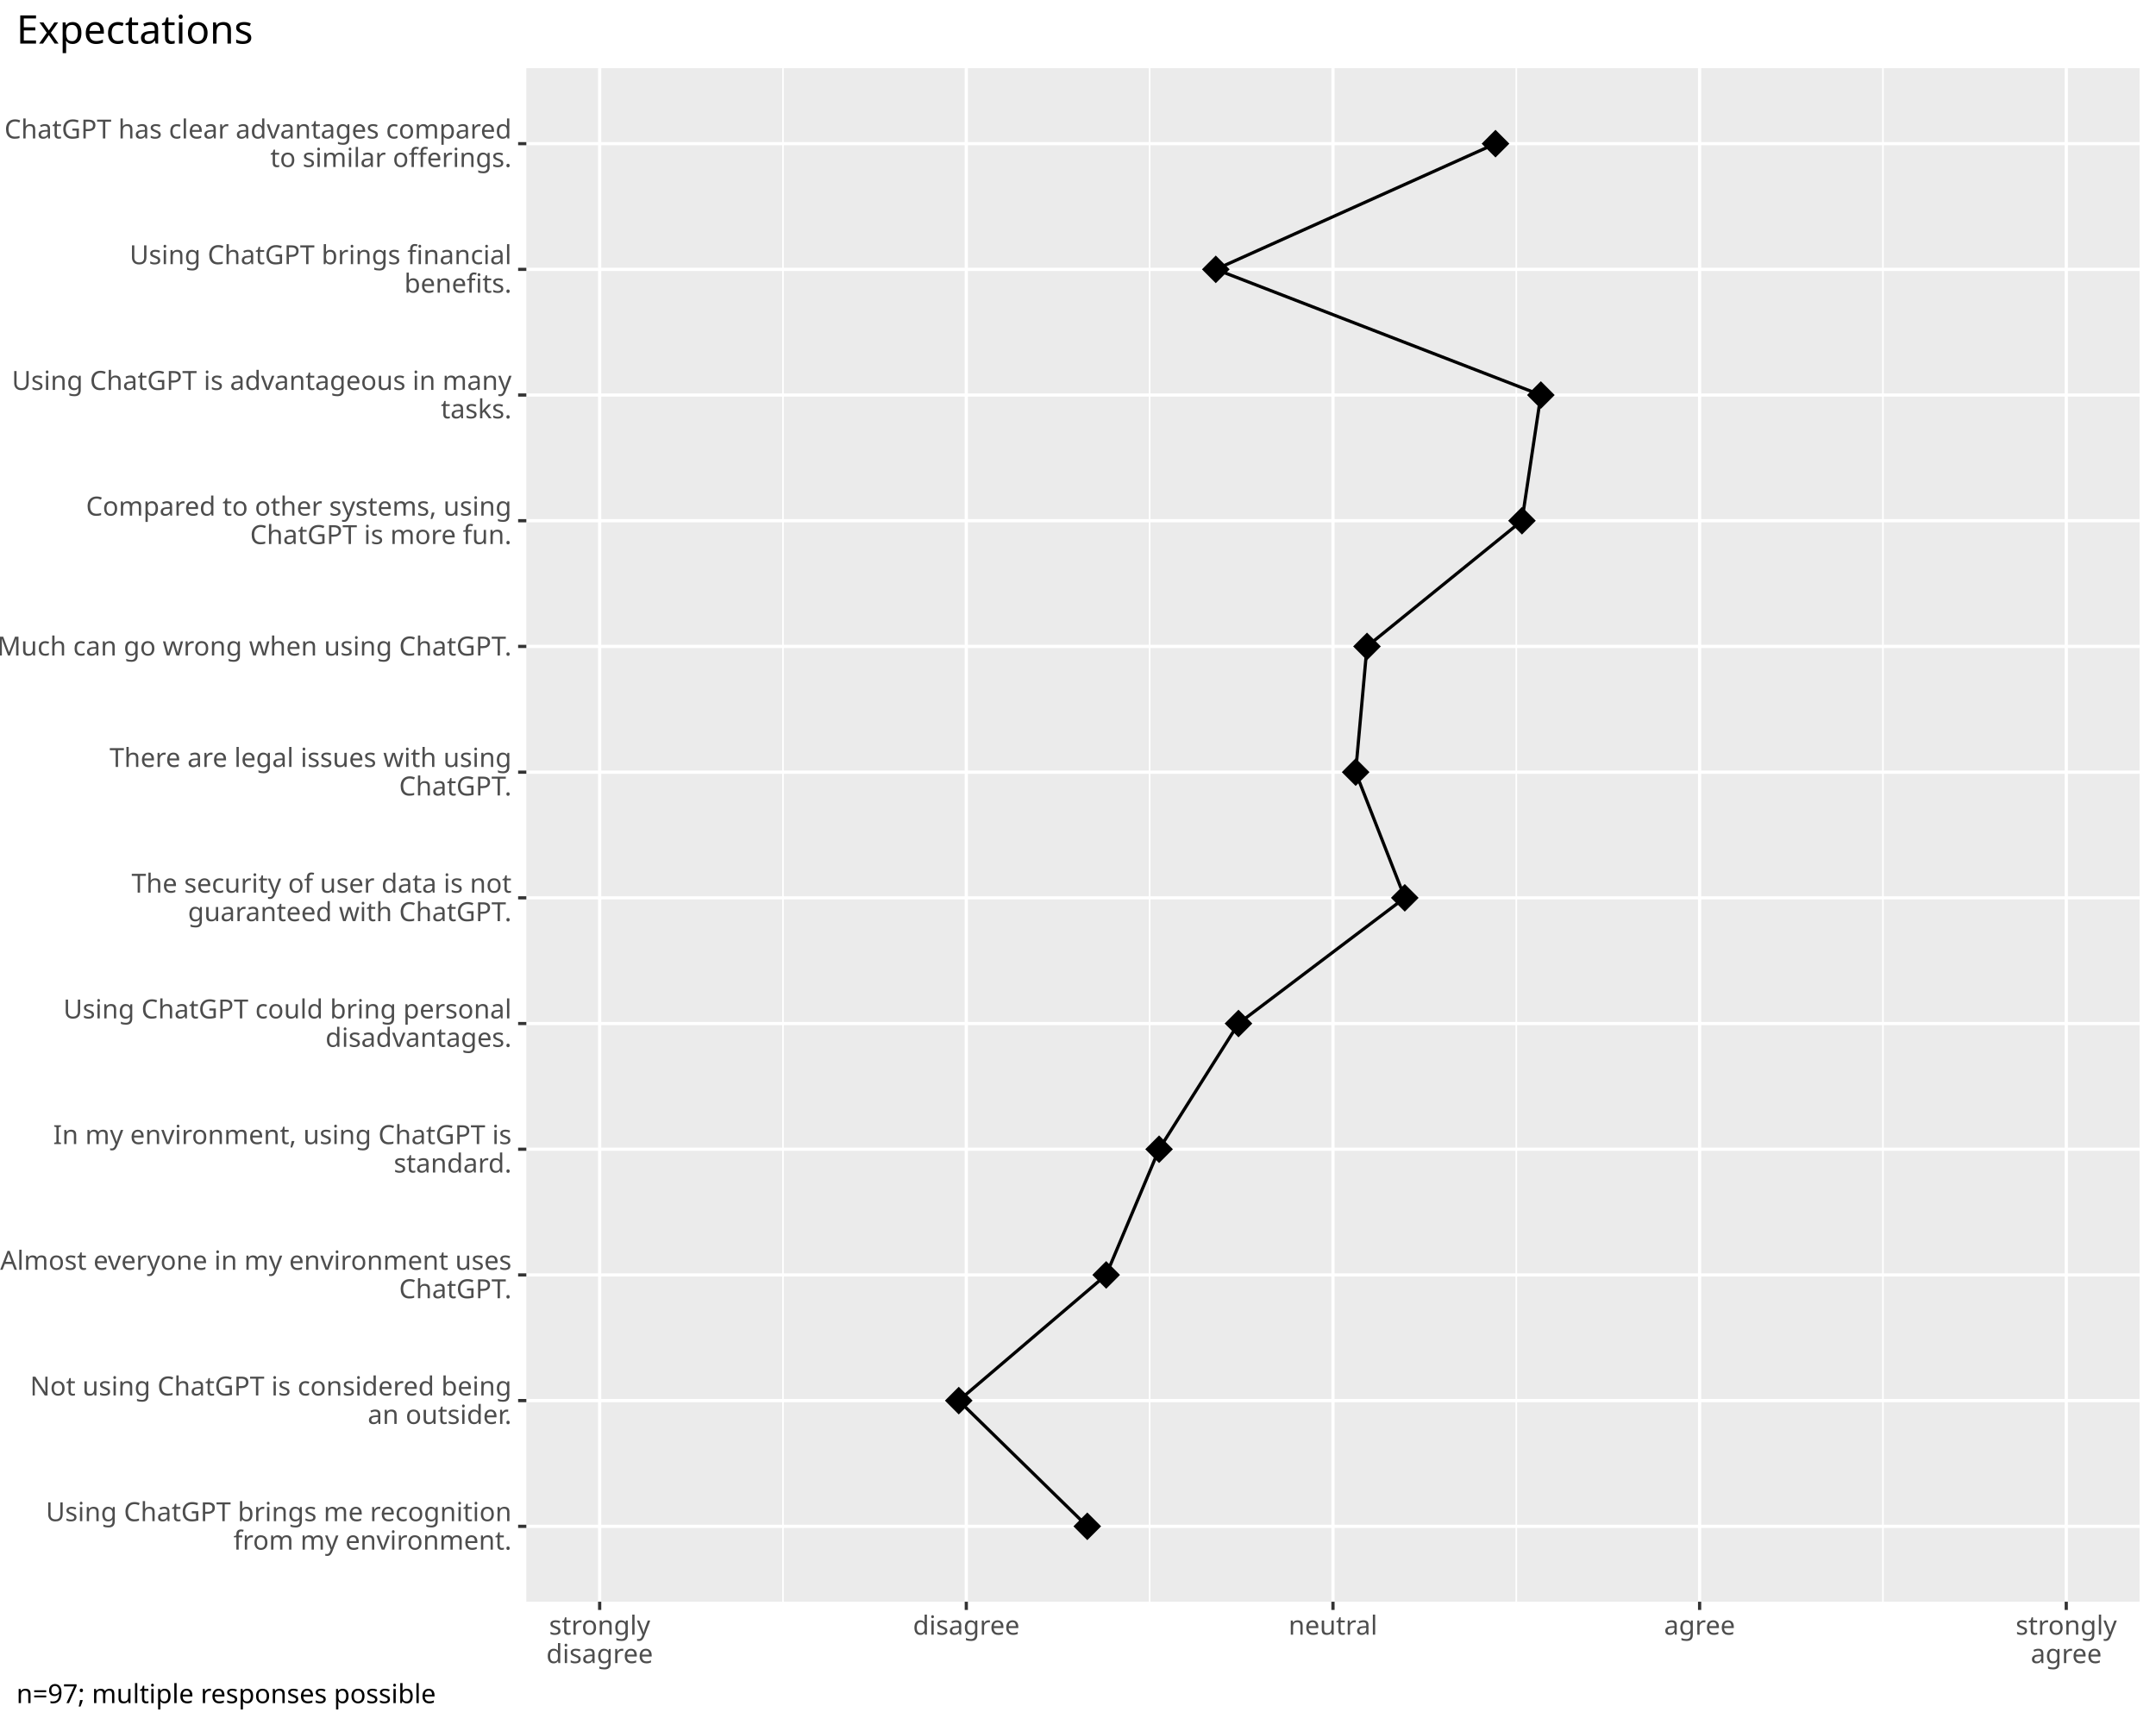
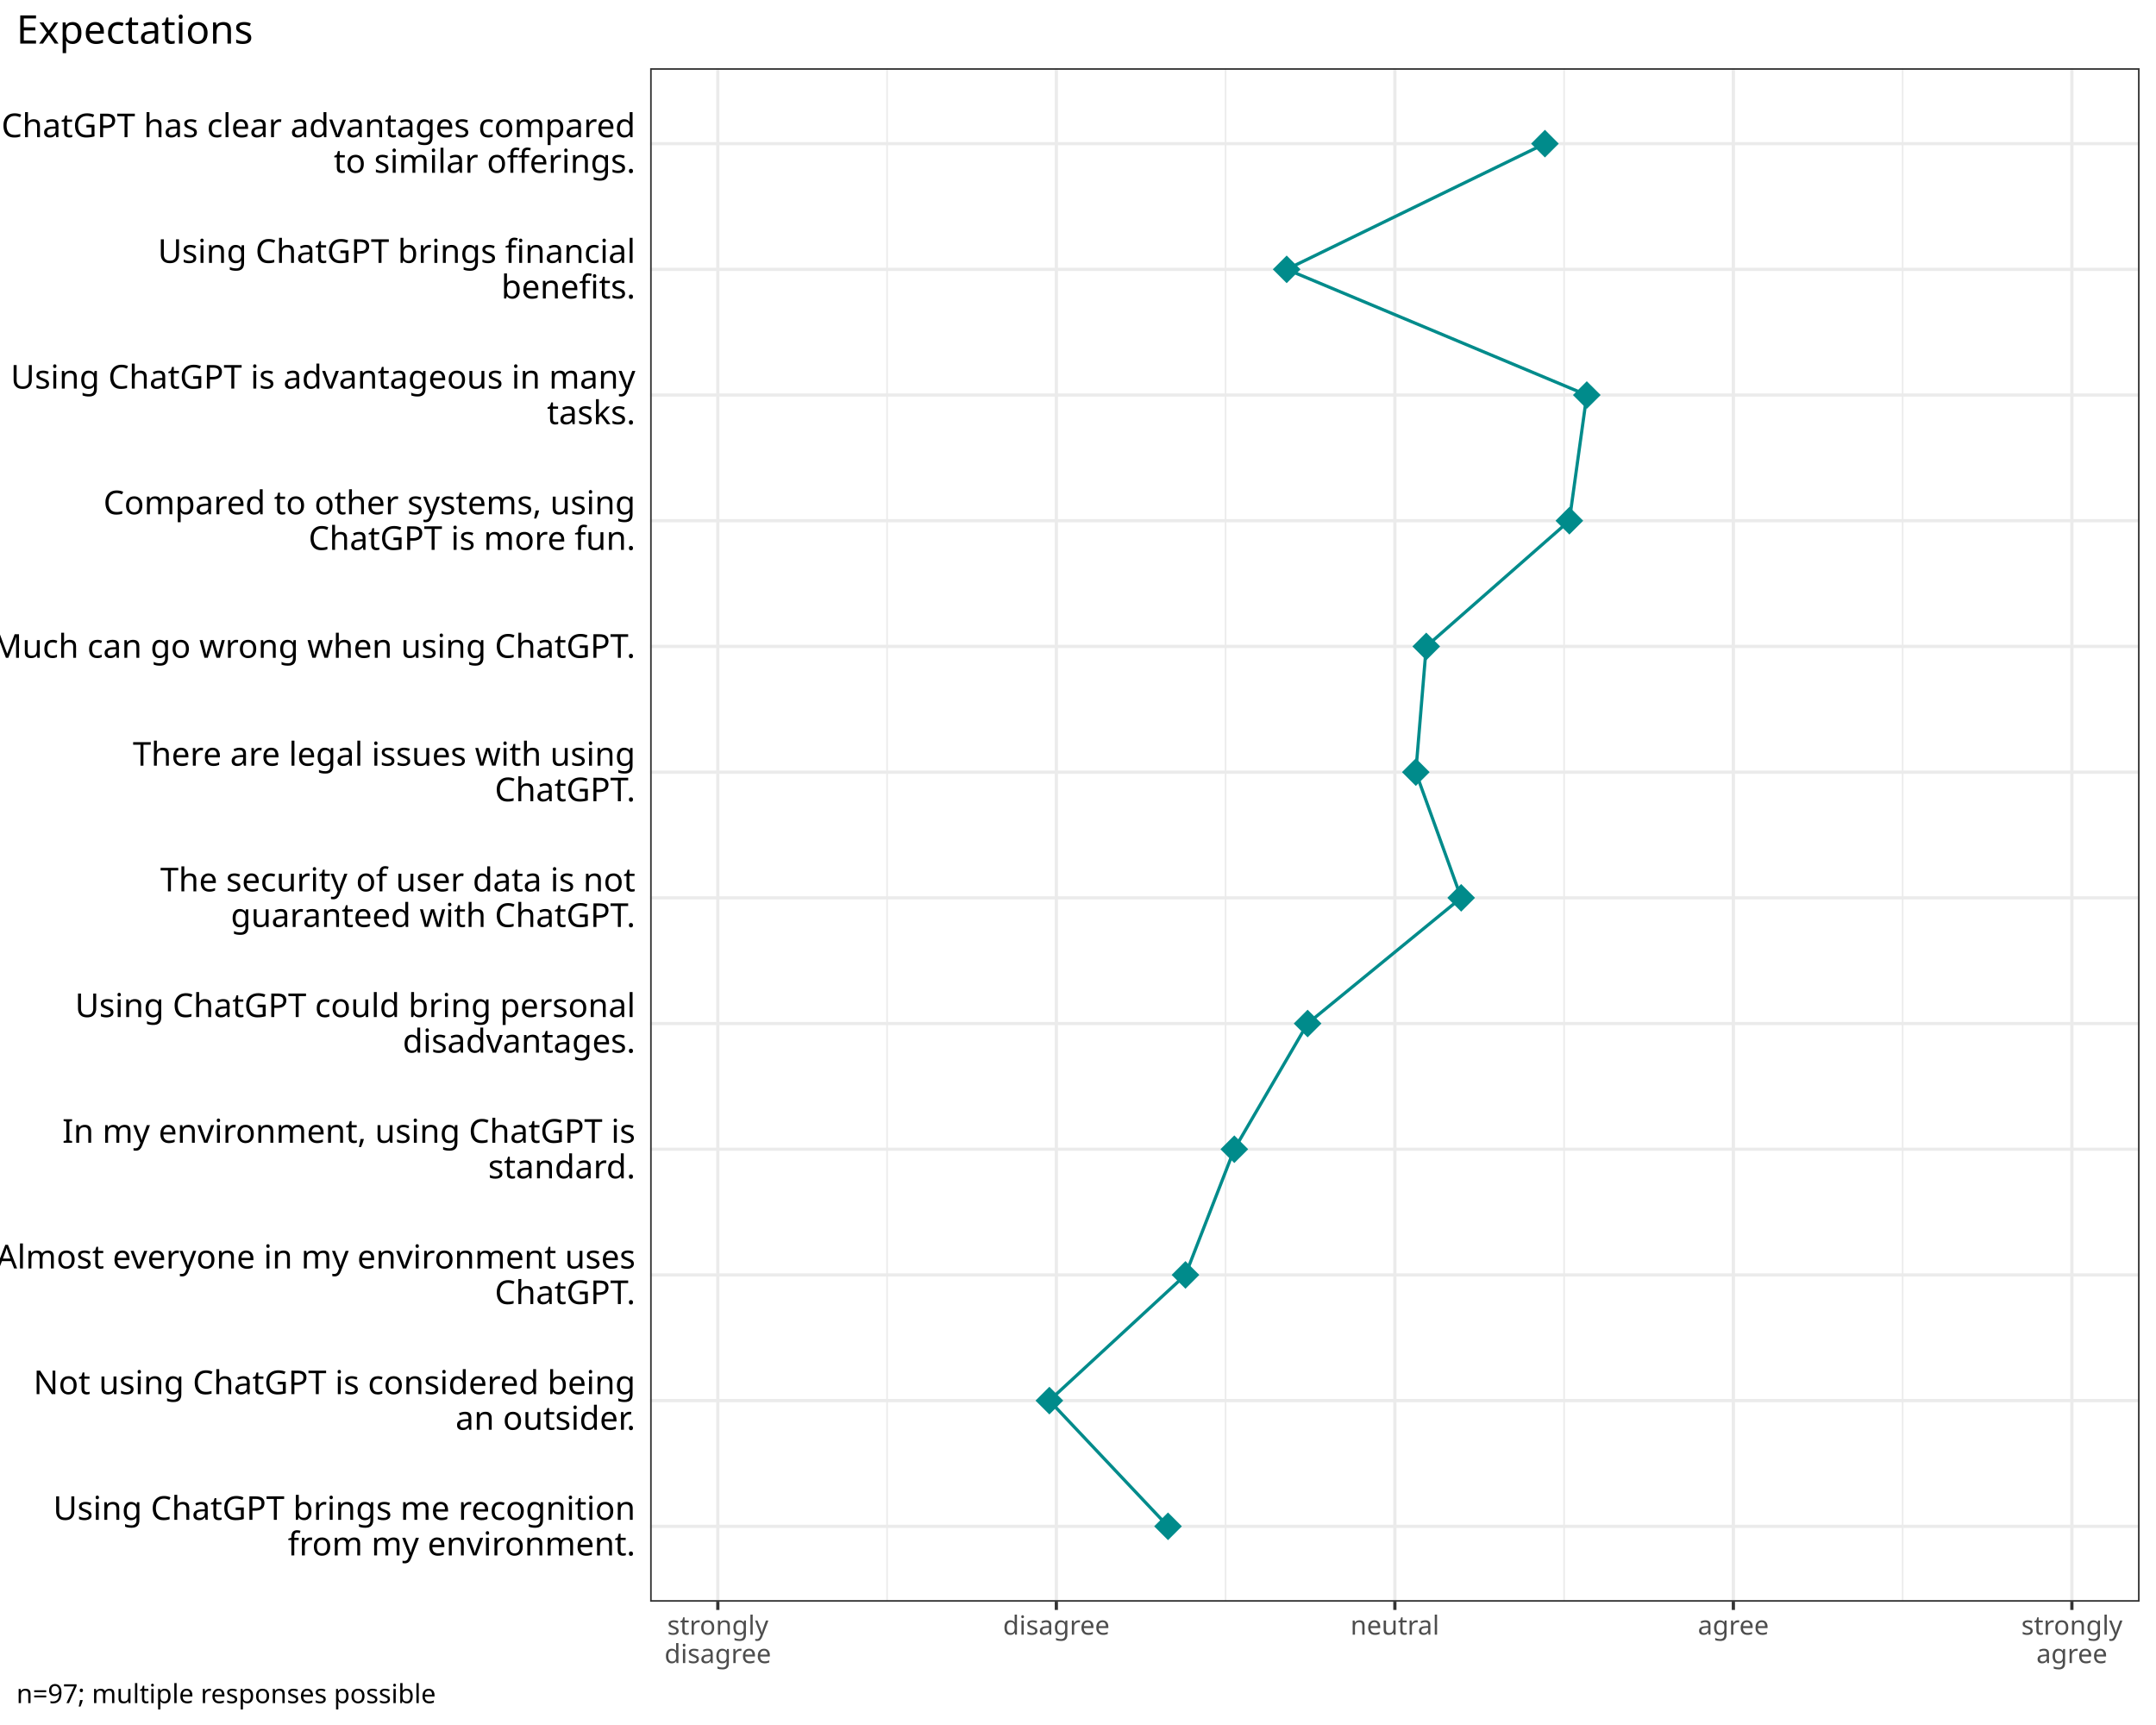
<svg xmlns="http://www.w3.org/2000/svg" class="svglite" data-engine-version="2.0" width="720.00pt" height="576.00pt" viewBox="0 0 720.00 576.00">
  <defs>
    <style type="text/css">
    .svglite line, .svglite polyline, .svglite polygon, .svglite path, .svglite rect, .svglite circle {
      fill: none;
      stroke: #000000;
      stroke-linecap: round;
      stroke-linejoin: round;
      stroke-miterlimit: 10.00;
    }
  </style>
  </defs>
  <rect width="100%" height="100%" style="stroke: none; fill: #FFFFFF;" />
  <defs>
    <clipPath id="cpMC4wMHw3MjAuMDB8MC4wMHw1NzYuMDA=">
      <rect x="0.00" y="0.00" width="720.00" height="576.00" />
    </clipPath>
  </defs>
  <g clip-path="url(#cpMC4wMHw3MjAuMDB8MC4wMHw1NzYuMDA=)">
    <rect x="0.00" y="0.00" width="720.00" height="576.00" style="stroke-width: 1.07; stroke: #FFFFFF; fill: #FFFFFF;" />
  </g>
  <defs>
-     <clipPath id="cpMTc1Ljc3fDcxNC41MnwyMi43OHw1MzQuODQ=">
-       <rect x="175.77" y="22.78" width="538.75" height="512.06" />
+     <clipPath id="cpMjE3LjExfDcxNC41MnwyMi43OHw1MzQuODQ=">
+       <rect x="217.11" y="22.78" width="497.41" height="512.06" />
    </clipPath>
  </defs>
-   <g clip-path="url(#cpMTc1Ljc3fDcxNC41MnwyMi43OHw1MzQuODQ=)">
-     <rect x="175.77" y="22.78" width="538.75" height="512.06" style="stroke-width: 1.07; stroke: none; fill: #EBEBEB;" />
-     <polyline points="261.48,534.84 261.48,22.78 " style="stroke-width: 0.53; stroke: #FFFFFF; stroke-linecap: butt;" />
-     <polyline points="383.92,534.84 383.92,22.78 " style="stroke-width: 0.53; stroke: #FFFFFF; stroke-linecap: butt;" />
-     <polyline points="506.37,534.84 506.37,22.78 " style="stroke-width: 0.53; stroke: #FFFFFF; stroke-linecap: butt;" />
-     <polyline points="628.81,534.84 628.81,22.78 " style="stroke-width: 0.53; stroke: #FFFFFF; stroke-linecap: butt;" />
-     <polyline points="175.77,509.66 714.52,509.66 " style="stroke-width: 1.07; stroke: #FFFFFF; stroke-linecap: butt;" />
-     <polyline points="175.77,467.68 714.52,467.68 " style="stroke-width: 1.07; stroke: #FFFFFF; stroke-linecap: butt;" />
-     <polyline points="175.77,425.71 714.52,425.71 " style="stroke-width: 1.07; stroke: #FFFFFF; stroke-linecap: butt;" />
-     <polyline points="175.77,383.74 714.52,383.74 " style="stroke-width: 1.07; stroke: #FFFFFF; stroke-linecap: butt;" />
-     <polyline points="175.77,341.77 714.52,341.77 " style="stroke-width: 1.07; stroke: #FFFFFF; stroke-linecap: butt;" />
-     <polyline points="175.77,299.80 714.52,299.80 " style="stroke-width: 1.07; stroke: #FFFFFF; stroke-linecap: butt;" />
-     <polyline points="175.77,257.83 714.52,257.83 " style="stroke-width: 1.07; stroke: #FFFFFF; stroke-linecap: butt;" />
-     <polyline points="175.77,215.85 714.52,215.85 " style="stroke-width: 1.07; stroke: #FFFFFF; stroke-linecap: butt;" />
-     <polyline points="175.77,173.88 714.52,173.88 " style="stroke-width: 1.07; stroke: #FFFFFF; stroke-linecap: butt;" />
-     <polyline points="175.77,131.91 714.52,131.91 " style="stroke-width: 1.07; stroke: #FFFFFF; stroke-linecap: butt;" />
-     <polyline points="175.77,89.94 714.52,89.94 " style="stroke-width: 1.07; stroke: #FFFFFF; stroke-linecap: butt;" />
-     <polyline points="175.77,47.97 714.52,47.97 " style="stroke-width: 1.07; stroke: #FFFFFF; stroke-linecap: butt;" />
-     <polyline points="200.26,534.84 200.26,22.78 " style="stroke-width: 1.07; stroke: #FFFFFF; stroke-linecap: butt;" />
-     <polyline points="322.70,534.84 322.70,22.78 " style="stroke-width: 1.07; stroke: #FFFFFF; stroke-linecap: butt;" />
-     <polyline points="445.15,534.84 445.15,22.78 " style="stroke-width: 1.07; stroke: #FFFFFF; stroke-linecap: butt;" />
-     <polyline points="567.59,534.84 567.59,22.78 " style="stroke-width: 1.07; stroke: #FFFFFF; stroke-linecap: butt;" />
-     <polyline points="690.03,534.84 690.03,22.78 " style="stroke-width: 1.07; stroke: #FFFFFF; stroke-linecap: butt;" />
-     <polyline points="363.10,509.66 320.18,467.68 369.41,425.71 387.08,383.74 413.59,341.77 469.13,299.80 452.72,257.83 456.51,215.85 508.26,173.88 514.57,131.91 406.01,89.94 499.42,47.97 " style="stroke-width: 1.07; stroke-linecap: butt;" />
-     <polygon points="358.47,509.66 363.10,505.03 367.72,509.66 363.10,514.28 " style="stroke-width: 0.71; stroke: none; fill: #000000;" />
-     <polygon points="315.56,467.68 320.18,463.06 324.80,467.68 320.18,472.31 " style="stroke-width: 0.71; stroke: none; fill: #000000;" />
-     <polygon points="364.78,425.71 369.41,421.09 374.03,425.71 369.41,430.34 " style="stroke-width: 0.71; stroke: none; fill: #000000;" />
-     <polygon points="382.46,383.74 387.08,379.12 391.70,383.74 387.08,388.36 " style="stroke-width: 0.71; stroke: none; fill: #000000;" />
-     <polygon points="408.97,341.77 413.59,337.15 418.21,341.77 413.59,346.39 " style="stroke-width: 0.71; stroke: none; fill: #000000;" />
-     <polygon points="464.51,299.80 469.13,295.18 473.75,299.80 469.13,304.42 " style="stroke-width: 0.71; stroke: none; fill: #000000;" />
-     <polygon points="448.10,257.83 452.72,253.20 457.34,257.83 452.72,262.45 " style="stroke-width: 0.71; stroke: none; fill: #000000;" />
-     <polygon points="451.88,215.85 456.51,211.23 461.13,215.85 456.51,220.48 " style="stroke-width: 0.71; stroke: none; fill: #000000;" />
-     <polygon points="503.64,173.88 508.26,169.26 512.88,173.88 508.26,178.50 " style="stroke-width: 0.71; stroke: none; fill: #000000;" />
-     <polygon points="509.95,131.91 514.57,127.29 519.19,131.91 514.57,136.53 " style="stroke-width: 0.71; stroke: none; fill: #000000;" />
-     <polygon points="401.39,89.94 406.01,85.32 410.64,89.94 406.01,94.56 " style="stroke-width: 0.71; stroke: none; fill: #000000;" />
-     <polygon points="494.80,47.97 499.42,43.34 504.05,47.97 499.42,52.59 " style="stroke-width: 0.71; stroke: none; fill: #000000;" />
+   <g clip-path="url(#cpMjE3LjExfDcxNC41MnwyMi43OHw1MzQuODQ=)">
+     <rect x="217.11" y="22.78" width="497.41" height="512.06" style="stroke-width: 1.07; stroke: none; fill: #FFFFFF;" />
+     <polyline points="296.24,534.84 296.24,22.78 " style="stroke-width: 0.53; stroke: #EBEBEB; stroke-linecap: butt;" />
+     <polyline points="409.29,534.84 409.29,22.78 " style="stroke-width: 0.53; stroke: #EBEBEB; stroke-linecap: butt;" />
+     <polyline points="522.34,534.84 522.34,22.78 " style="stroke-width: 0.53; stroke: #EBEBEB; stroke-linecap: butt;" />
+     <polyline points="635.39,534.84 635.39,22.78 " style="stroke-width: 0.53; stroke: #EBEBEB; stroke-linecap: butt;" />
+     <polyline points="217.11,509.66 714.52,509.66 " style="stroke-width: 1.07; stroke: #EBEBEB; stroke-linecap: butt;" />
+     <polyline points="217.11,467.68 714.52,467.68 " style="stroke-width: 1.07; stroke: #EBEBEB; stroke-linecap: butt;" />
+     <polyline points="217.11,425.71 714.52,425.71 " style="stroke-width: 1.07; stroke: #EBEBEB; stroke-linecap: butt;" />
+     <polyline points="217.11,383.74 714.52,383.74 " style="stroke-width: 1.07; stroke: #EBEBEB; stroke-linecap: butt;" />
+     <polyline points="217.11,341.77 714.52,341.77 " style="stroke-width: 1.07; stroke: #EBEBEB; stroke-linecap: butt;" />
+     <polyline points="217.11,299.80 714.52,299.80 " style="stroke-width: 1.07; stroke: #EBEBEB; stroke-linecap: butt;" />
+     <polyline points="217.11,257.83 714.52,257.83 " style="stroke-width: 1.07; stroke: #EBEBEB; stroke-linecap: butt;" />
+     <polyline points="217.11,215.85 714.52,215.85 " style="stroke-width: 1.07; stroke: #EBEBEB; stroke-linecap: butt;" />
+     <polyline points="217.11,173.88 714.52,173.88 " style="stroke-width: 1.07; stroke: #EBEBEB; stroke-linecap: butt;" />
+     <polyline points="217.11,131.91 714.52,131.91 " style="stroke-width: 1.07; stroke: #EBEBEB; stroke-linecap: butt;" />
+     <polyline points="217.11,89.94 714.52,89.94 " style="stroke-width: 1.07; stroke: #EBEBEB; stroke-linecap: butt;" />
+     <polyline points="217.11,47.97 714.52,47.97 " style="stroke-width: 1.07; stroke: #EBEBEB; stroke-linecap: butt;" />
+     <polyline points="239.72,534.84 239.72,22.78 " style="stroke-width: 1.07; stroke: #EBEBEB; stroke-linecap: butt;" />
+     <polyline points="352.77,534.84 352.77,22.78 " style="stroke-width: 1.07; stroke: #EBEBEB; stroke-linecap: butt;" />
+     <polyline points="465.82,534.84 465.82,22.78 " style="stroke-width: 1.07; stroke: #EBEBEB; stroke-linecap: butt;" />
+     <polyline points="578.86,534.84 578.86,22.78 " style="stroke-width: 1.07; stroke: #EBEBEB; stroke-linecap: butt;" />
+     <polyline points="691.91,534.84 691.91,22.78 " style="stroke-width: 1.07; stroke: #EBEBEB; stroke-linecap: butt;" />
+     <polyline points="390.06,509.66 350.44,467.68 395.89,425.71 412.20,383.74 436.68,341.77 487.96,299.80 472.81,257.83 476.30,215.85 524.09,173.88 529.91,131.91 429.69,89.94 515.93,47.97 " style="stroke-width: 1.07; stroke: #008B8B; stroke-linecap: butt;" />
+     <polygon points="385.44,509.66 390.06,505.03 394.68,509.66 390.06,514.28 " style="stroke-width: 0.71; stroke: none; fill: #008B8B;" />
+     <polygon points="345.81,467.68 350.44,463.06 355.06,467.68 350.44,472.31 " style="stroke-width: 0.71; stroke: none; fill: #008B8B;" />
+     <polygon points="391.27,425.71 395.89,421.09 400.51,425.71 395.89,430.34 " style="stroke-width: 0.71; stroke: none; fill: #008B8B;" />
+     <polygon points="407.58,383.74 412.20,379.12 416.83,383.74 412.20,388.36 " style="stroke-width: 0.71; stroke: none; fill: #008B8B;" />
+     <polygon points="432.06,341.77 436.68,337.15 441.30,341.77 436.68,346.39 " style="stroke-width: 0.71; stroke: none; fill: #008B8B;" />
+     <polygon points="483.34,299.80 487.96,295.18 492.58,299.80 487.96,304.42 " style="stroke-width: 0.71; stroke: none; fill: #008B8B;" />
+     <polygon points="468.19,257.83 472.81,253.20 477.43,257.83 472.81,262.45 " style="stroke-width: 0.71; stroke: none; fill: #008B8B;" />
+     <polygon points="471.68,215.85 476.30,211.23 480.93,215.85 476.30,220.48 " style="stroke-width: 0.71; stroke: none; fill: #008B8B;" />
+     <polygon points="519.47,173.88 524.09,169.26 528.71,173.88 524.09,178.50 " style="stroke-width: 0.71; stroke: none; fill: #008B8B;" />
+     <polygon points="525.29,131.91 529.91,127.29 534.54,131.91 529.91,136.53 " style="stroke-width: 0.71; stroke: none; fill: #008B8B;" />
+     <polygon points="425.06,89.94 429.69,85.32 434.31,89.94 429.69,94.56 " style="stroke-width: 0.71; stroke: none; fill: #008B8B;" />
+     <polygon points="511.31,47.97 515.93,43.34 520.55,47.97 515.93,52.59 " style="stroke-width: 0.71; stroke: none; fill: #008B8B;" />
+     <rect x="217.11" y="22.78" width="497.41" height="512.06" style="stroke-width: 1.07; stroke: #333333;" />
  </g>
  <g clip-path="url(#cpMC4wMHw3MjAuMDB8MC4wMHw1NzYuMDA=)">
-     <text x="170.84" y="507.93" text-anchor="end" style="font-size: 8.80px; fill: #4D4D4D; font-family: sans;" textLength="148.22px" lengthAdjust="spacingAndGlyphs">Using ChatGPT brings me recognition</text>
-     <text x="170.84" y="517.44" text-anchor="end" style="font-size: 8.80px; fill: #4D4D4D; font-family: sans;" textLength="85.11px" lengthAdjust="spacingAndGlyphs">from my environment.</text>
-     <text x="170.84" y="465.96" text-anchor="end" style="font-size: 8.80px; fill: #4D4D4D; font-family: sans;" textLength="154.59px" lengthAdjust="spacingAndGlyphs">Not using ChatGPT is considered being</text>
-     <text x="170.84" y="475.46" text-anchor="end" style="font-size: 8.80px; fill: #4D4D4D; font-family: sans;" textLength="45.99px" lengthAdjust="spacingAndGlyphs">an outsider.</text>
-     <text x="170.84" y="423.99" text-anchor="end" style="font-size: 8.80px; fill: #4D4D4D; font-family: sans;" textLength="160.95px" lengthAdjust="spacingAndGlyphs">Almost everyone in my environment uses</text>
-     <text x="170.84" y="433.49" text-anchor="end" style="font-size: 8.80px; fill: #4D4D4D; font-family: sans;" textLength="39.13px" lengthAdjust="spacingAndGlyphs">ChatGPT.</text>
-     <text x="170.84" y="382.02" text-anchor="end" style="font-size: 8.80px; fill: #4D4D4D; font-family: sans;" textLength="146.26px" lengthAdjust="spacingAndGlyphs">In my environment, using ChatGPT is</text>
-     <text x="170.84" y="391.52" text-anchor="end" style="font-size: 8.80px; fill: #4D4D4D; font-family: sans;" textLength="36.70px" lengthAdjust="spacingAndGlyphs">standard.</text>
-     <text x="170.84" y="340.05" text-anchor="end" style="font-size: 8.80px; fill: #4D4D4D; font-family: sans;" textLength="143.34px" lengthAdjust="spacingAndGlyphs">Using ChatGPT could bring personal</text>
-     <text x="170.84" y="349.55" text-anchor="end" style="font-size: 8.80px; fill: #4D4D4D; font-family: sans;" textLength="59.21px" lengthAdjust="spacingAndGlyphs">disadvantages.</text>
-     <text x="170.84" y="298.07" text-anchor="end" style="font-size: 8.80px; fill: #4D4D4D; font-family: sans;" textLength="120.34px" lengthAdjust="spacingAndGlyphs">The security of user data is not</text>
-     <text x="170.84" y="307.58" text-anchor="end" style="font-size: 8.80px; fill: #4D4D4D; font-family: sans;" textLength="104.20px" lengthAdjust="spacingAndGlyphs">guaranteed with ChatGPT.</text>
-     <text x="170.84" y="256.10" text-anchor="end" style="font-size: 8.80px; fill: #4D4D4D; font-family: sans;" textLength="128.17px" lengthAdjust="spacingAndGlyphs">There are legal issues with using</text>
-     <text x="170.84" y="265.61" text-anchor="end" style="font-size: 8.80px; fill: #4D4D4D; font-family: sans;" textLength="39.13px" lengthAdjust="spacingAndGlyphs">ChatGPT.</text>
-     <text x="170.84" y="218.88" text-anchor="end" style="font-size: 8.80px; fill: #4D4D4D; font-family: sans;" textLength="165.36px" lengthAdjust="spacingAndGlyphs">Much can go wrong when using ChatGPT.</text>
-     <text x="170.84" y="172.16" text-anchor="end" style="font-size: 8.80px; fill: #4D4D4D; font-family: sans;" textLength="134.04px" lengthAdjust="spacingAndGlyphs">Compared to other systems, using</text>
-     <text x="170.84" y="181.66" text-anchor="end" style="font-size: 8.80px; fill: #4D4D4D; font-family: sans;" textLength="85.11px" lengthAdjust="spacingAndGlyphs">ChatGPT is more fun.</text>
-     <text x="170.84" y="130.19" text-anchor="end" style="font-size: 8.80px; fill: #4D4D4D; font-family: sans;" textLength="161.45px" lengthAdjust="spacingAndGlyphs">Using ChatGPT is advantageous in many</text>
-     <text x="170.84" y="139.69" text-anchor="end" style="font-size: 8.80px; fill: #4D4D4D; font-family: sans;" textLength="22.99px" lengthAdjust="spacingAndGlyphs">tasks.</text>
-     <text x="170.84" y="88.21" text-anchor="end" style="font-size: 8.80px; fill: #4D4D4D; font-family: sans;" textLength="122.78px" lengthAdjust="spacingAndGlyphs">Using ChatGPT brings financial</text>
-     <text x="170.84" y="97.72" text-anchor="end" style="font-size: 8.80px; fill: #4D4D4D; font-family: sans;" textLength="33.27px" lengthAdjust="spacingAndGlyphs">benefits.</text>
-     <text x="170.84" y="46.24" text-anchor="end" style="font-size: 8.80px; fill: #4D4D4D; font-family: sans;" textLength="164.39px" lengthAdjust="spacingAndGlyphs">ChatGPT has clear advantages compared</text>
-     <text x="170.84" y="55.75" text-anchor="end" style="font-size: 8.80px; fill: #4D4D4D; font-family: sans;" textLength="73.85px" lengthAdjust="spacingAndGlyphs">to similar offerings.</text>
-     <polyline points="173.03,509.66 175.77,509.66 " style="stroke-width: 1.07; stroke: #333333; stroke-linecap: butt;" />
-     <polyline points="173.03,467.68 175.77,467.68 " style="stroke-width: 1.07; stroke: #333333; stroke-linecap: butt;" />
-     <polyline points="173.03,425.71 175.77,425.71 " style="stroke-width: 1.07; stroke: #333333; stroke-linecap: butt;" />
-     <polyline points="173.03,383.74 175.77,383.74 " style="stroke-width: 1.07; stroke: #333333; stroke-linecap: butt;" />
-     <polyline points="173.03,341.77 175.77,341.77 " style="stroke-width: 1.07; stroke: #333333; stroke-linecap: butt;" />
-     <polyline points="173.03,299.80 175.77,299.80 " style="stroke-width: 1.07; stroke: #333333; stroke-linecap: butt;" />
-     <polyline points="173.03,257.83 175.77,257.83 " style="stroke-width: 1.07; stroke: #333333; stroke-linecap: butt;" />
-     <polyline points="173.03,215.85 175.77,215.85 " style="stroke-width: 1.07; stroke: #333333; stroke-linecap: butt;" />
-     <polyline points="173.03,173.88 175.77,173.88 " style="stroke-width: 1.07; stroke: #333333; stroke-linecap: butt;" />
-     <polyline points="173.03,131.91 175.77,131.91 " style="stroke-width: 1.07; stroke: #333333; stroke-linecap: butt;" />
-     <polyline points="173.03,89.94 175.77,89.94 " style="stroke-width: 1.07; stroke: #333333; stroke-linecap: butt;" />
-     <polyline points="173.03,47.97 175.77,47.97 " style="stroke-width: 1.07; stroke: #333333; stroke-linecap: butt;" />
-     <polyline points="200.26,537.58 200.26,534.84 " style="stroke-width: 1.07; stroke: #333333; stroke-linecap: butt;" />
-     <polyline points="322.70,537.58 322.70,534.84 " style="stroke-width: 1.07; stroke: #333333; stroke-linecap: butt;" />
-     <polyline points="445.15,537.58 445.15,534.84 " style="stroke-width: 1.07; stroke: #333333; stroke-linecap: butt;" />
-     <polyline points="567.59,537.58 567.59,534.84 " style="stroke-width: 1.07; stroke: #333333; stroke-linecap: butt;" />
-     <polyline points="690.03,537.58 690.03,534.84 " style="stroke-width: 1.07; stroke: #333333; stroke-linecap: butt;" />
-     <text x="200.26" y="545.83" text-anchor="middle" style="font-size: 8.80px; fill: #4D4D4D; font-family: sans;" textLength="30.82px" lengthAdjust="spacingAndGlyphs">strongly</text>
-     <text x="200.26" y="555.33" text-anchor="middle" style="font-size: 8.80px; fill: #4D4D4D; font-family: sans;" textLength="33.76px" lengthAdjust="spacingAndGlyphs">disagree</text>
-     <text x="322.70" y="545.83" text-anchor="middle" style="font-size: 8.80px; fill: #4D4D4D; font-family: sans;" textLength="33.76px" lengthAdjust="spacingAndGlyphs">disagree</text>
-     <text x="445.15" y="545.83" text-anchor="middle" style="font-size: 8.80px; fill: #4D4D4D; font-family: sans;" textLength="26.91px" lengthAdjust="spacingAndGlyphs">neutral</text>
-     <text x="567.59" y="545.83" text-anchor="middle" style="font-size: 8.80px; fill: #4D4D4D; font-family: sans;" textLength="22.51px" lengthAdjust="spacingAndGlyphs">agree</text>
-     <text x="690.03" y="545.83" text-anchor="middle" style="font-size: 8.80px; fill: #4D4D4D; font-family: sans;" textLength="30.82px" lengthAdjust="spacingAndGlyphs">strongly</text>
-     <text x="690.03" y="555.33" text-anchor="middle" style="font-size: 8.80px; fill: #4D4D4D; font-family: sans;" textLength="22.51px" lengthAdjust="spacingAndGlyphs">agree</text>
+     <text x="212.18" y="507.50" text-anchor="end" style="font-size: 11.00px; font-family: sans;" textLength="185.28px" lengthAdjust="spacingAndGlyphs">Using ChatGPT brings me recognition</text>
+     <text x="212.18" y="519.38" text-anchor="end" style="font-size: 11.00px; font-family: sans;" textLength="106.39px" lengthAdjust="spacingAndGlyphs">from my environment.</text>
+     <text x="212.18" y="465.53" text-anchor="end" style="font-size: 11.00px; font-family: sans;" textLength="193.24px" lengthAdjust="spacingAndGlyphs">Not using ChatGPT is considered being</text>
+     <text x="212.18" y="477.41" text-anchor="end" style="font-size: 11.00px; font-family: sans;" textLength="57.49px" lengthAdjust="spacingAndGlyphs">an outsider.</text>
+     <text x="212.18" y="423.56" text-anchor="end" style="font-size: 11.00px; font-family: sans;" textLength="201.19px" lengthAdjust="spacingAndGlyphs">Almost everyone in my environment uses</text>
+     <text x="212.18" y="435.44" text-anchor="end" style="font-size: 11.00px; font-family: sans;" textLength="48.91px" lengthAdjust="spacingAndGlyphs">ChatGPT.</text>
+     <text x="212.18" y="381.59" text-anchor="end" style="font-size: 11.00px; font-family: sans;" textLength="182.83px" lengthAdjust="spacingAndGlyphs">In my environment, using ChatGPT is</text>
+     <text x="212.18" y="393.47" text-anchor="end" style="font-size: 11.00px; font-family: sans;" textLength="45.87px" lengthAdjust="spacingAndGlyphs">standard.</text>
+     <text x="212.18" y="339.61" text-anchor="end" style="font-size: 11.00px; font-family: sans;" textLength="179.17px" lengthAdjust="spacingAndGlyphs">Using ChatGPT could bring personal</text>
+     <text x="212.18" y="351.49" text-anchor="end" style="font-size: 11.00px; font-family: sans;" textLength="74.01px" lengthAdjust="spacingAndGlyphs">disadvantages.</text>
+     <text x="212.18" y="297.64" text-anchor="end" style="font-size: 11.00px; font-family: sans;" textLength="150.43px" lengthAdjust="spacingAndGlyphs">The security of user data is not</text>
+     <text x="212.18" y="309.52" text-anchor="end" style="font-size: 11.00px; font-family: sans;" textLength="130.25px" lengthAdjust="spacingAndGlyphs">guaranteed with ChatGPT.</text>
+     <text x="212.18" y="255.67" text-anchor="end" style="font-size: 11.00px; font-family: sans;" textLength="160.21px" lengthAdjust="spacingAndGlyphs">There are legal issues with using</text>
+     <text x="212.18" y="267.55" text-anchor="end" style="font-size: 11.00px; font-family: sans;" textLength="48.91px" lengthAdjust="spacingAndGlyphs">ChatGPT.</text>
+     <text x="212.18" y="219.64" text-anchor="end" style="font-size: 11.00px; font-family: sans;" textLength="206.70px" lengthAdjust="spacingAndGlyphs">Much can go wrong when using ChatGPT.</text>
+     <text x="212.18" y="171.73" text-anchor="end" style="font-size: 11.00px; font-family: sans;" textLength="167.55px" lengthAdjust="spacingAndGlyphs">Compared to other systems, using</text>
+     <text x="212.18" y="183.61" text-anchor="end" style="font-size: 11.00px; font-family: sans;" textLength="106.39px" lengthAdjust="spacingAndGlyphs">ChatGPT is more fun.</text>
+     <text x="212.18" y="129.76" text-anchor="end" style="font-size: 11.00px; font-family: sans;" textLength="201.81px" lengthAdjust="spacingAndGlyphs">Using ChatGPT is advantageous in many</text>
+     <text x="212.18" y="141.64" text-anchor="end" style="font-size: 11.00px; font-family: sans;" textLength="28.74px" lengthAdjust="spacingAndGlyphs">tasks.</text>
+     <text x="212.18" y="87.78" text-anchor="end" style="font-size: 11.00px; font-family: sans;" textLength="153.48px" lengthAdjust="spacingAndGlyphs">Using ChatGPT brings financial</text>
+     <text x="212.18" y="99.66" text-anchor="end" style="font-size: 11.00px; font-family: sans;" textLength="41.59px" lengthAdjust="spacingAndGlyphs">benefits.</text>
+     <text x="212.18" y="45.81" text-anchor="end" style="font-size: 11.00px; font-family: sans;" textLength="205.48px" lengthAdjust="spacingAndGlyphs">ChatGPT has clear advantages compared</text>
+     <text x="212.18" y="57.69" text-anchor="end" style="font-size: 11.00px; font-family: sans;" textLength="92.31px" lengthAdjust="spacingAndGlyphs">to similar offerings.</text>
+     <polyline points="239.72,537.58 239.72,534.84 " style="stroke-width: 1.07; stroke: #333333; stroke-linecap: butt;" />
+     <polyline points="352.77,537.58 352.77,534.84 " style="stroke-width: 1.07; stroke: #333333; stroke-linecap: butt;" />
+     <polyline points="465.82,537.58 465.82,534.84 " style="stroke-width: 1.07; stroke: #333333; stroke-linecap: butt;" />
+     <polyline points="578.86,537.58 578.86,534.84 " style="stroke-width: 1.07; stroke: #333333; stroke-linecap: butt;" />
+     <polyline points="691.91,537.58 691.91,534.84 " style="stroke-width: 1.07; stroke: #333333; stroke-linecap: butt;" />
+     <text x="239.72" y="545.83" text-anchor="middle" style="font-size: 8.80px; fill: #4D4D4D; font-family: sans;" textLength="30.82px" lengthAdjust="spacingAndGlyphs">strongly</text>
+     <text x="239.72" y="555.33" text-anchor="middle" style="font-size: 8.80px; fill: #4D4D4D; font-family: sans;" textLength="33.76px" lengthAdjust="spacingAndGlyphs">disagree</text>
+     <text x="352.77" y="545.83" text-anchor="middle" style="font-size: 8.80px; fill: #4D4D4D; font-family: sans;" textLength="33.76px" lengthAdjust="spacingAndGlyphs">disagree</text>
+     <text x="465.82" y="545.83" text-anchor="middle" style="font-size: 8.80px; fill: #4D4D4D; font-family: sans;" textLength="26.91px" lengthAdjust="spacingAndGlyphs">neutral</text>
+     <text x="578.86" y="545.83" text-anchor="middle" style="font-size: 8.80px; fill: #4D4D4D; font-family: sans;" textLength="22.51px" lengthAdjust="spacingAndGlyphs">agree</text>
+     <text x="691.91" y="545.83" text-anchor="middle" style="font-size: 8.80px; fill: #4D4D4D; font-family: sans;" textLength="30.82px" lengthAdjust="spacingAndGlyphs">strongly</text>
+     <text x="691.91" y="555.33" text-anchor="middle" style="font-size: 8.80px; fill: #4D4D4D; font-family: sans;" textLength="22.51px" lengthAdjust="spacingAndGlyphs">agree</text>
    <text x="5.48" y="14.56" style="font-size: 13.20px; font-family: sans;" textLength="75.60px" lengthAdjust="spacingAndGlyphs">Expectations</text>
    <text x="5.48" y="568.69" style="font-size: 8.80px; font-family: sans;" textLength="132.83px" lengthAdjust="spacingAndGlyphs">n=97; multiple responses possible</text>
  </g>
</svg>
